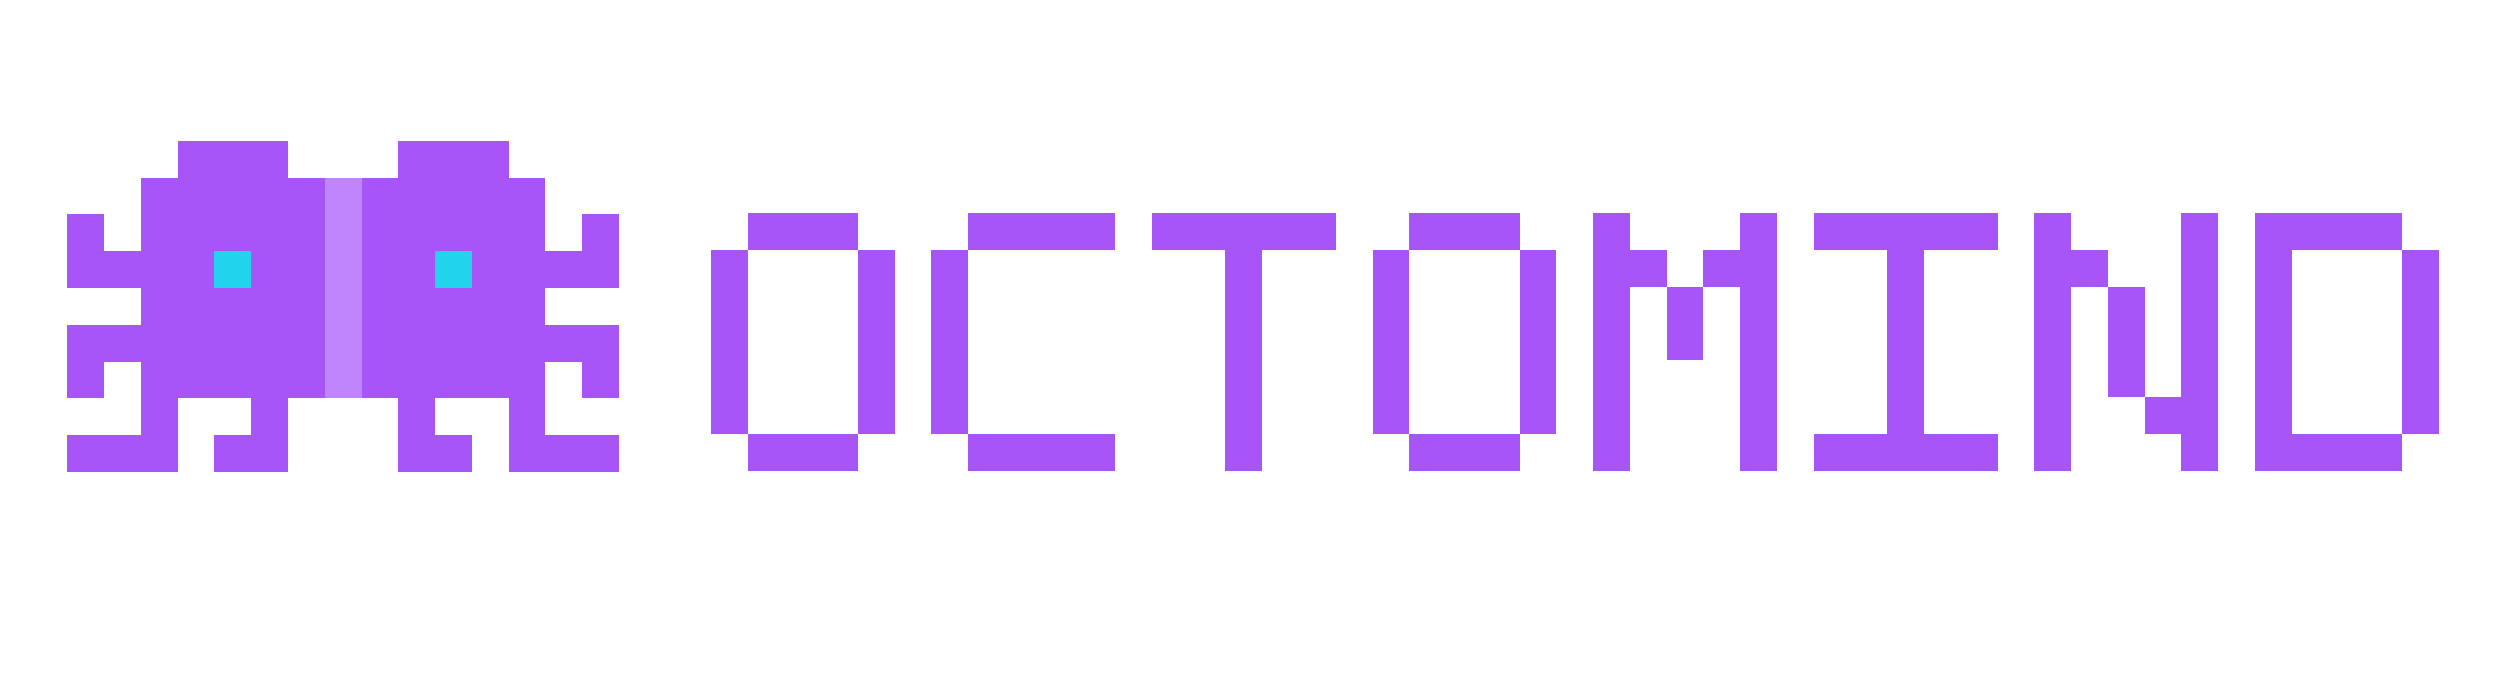
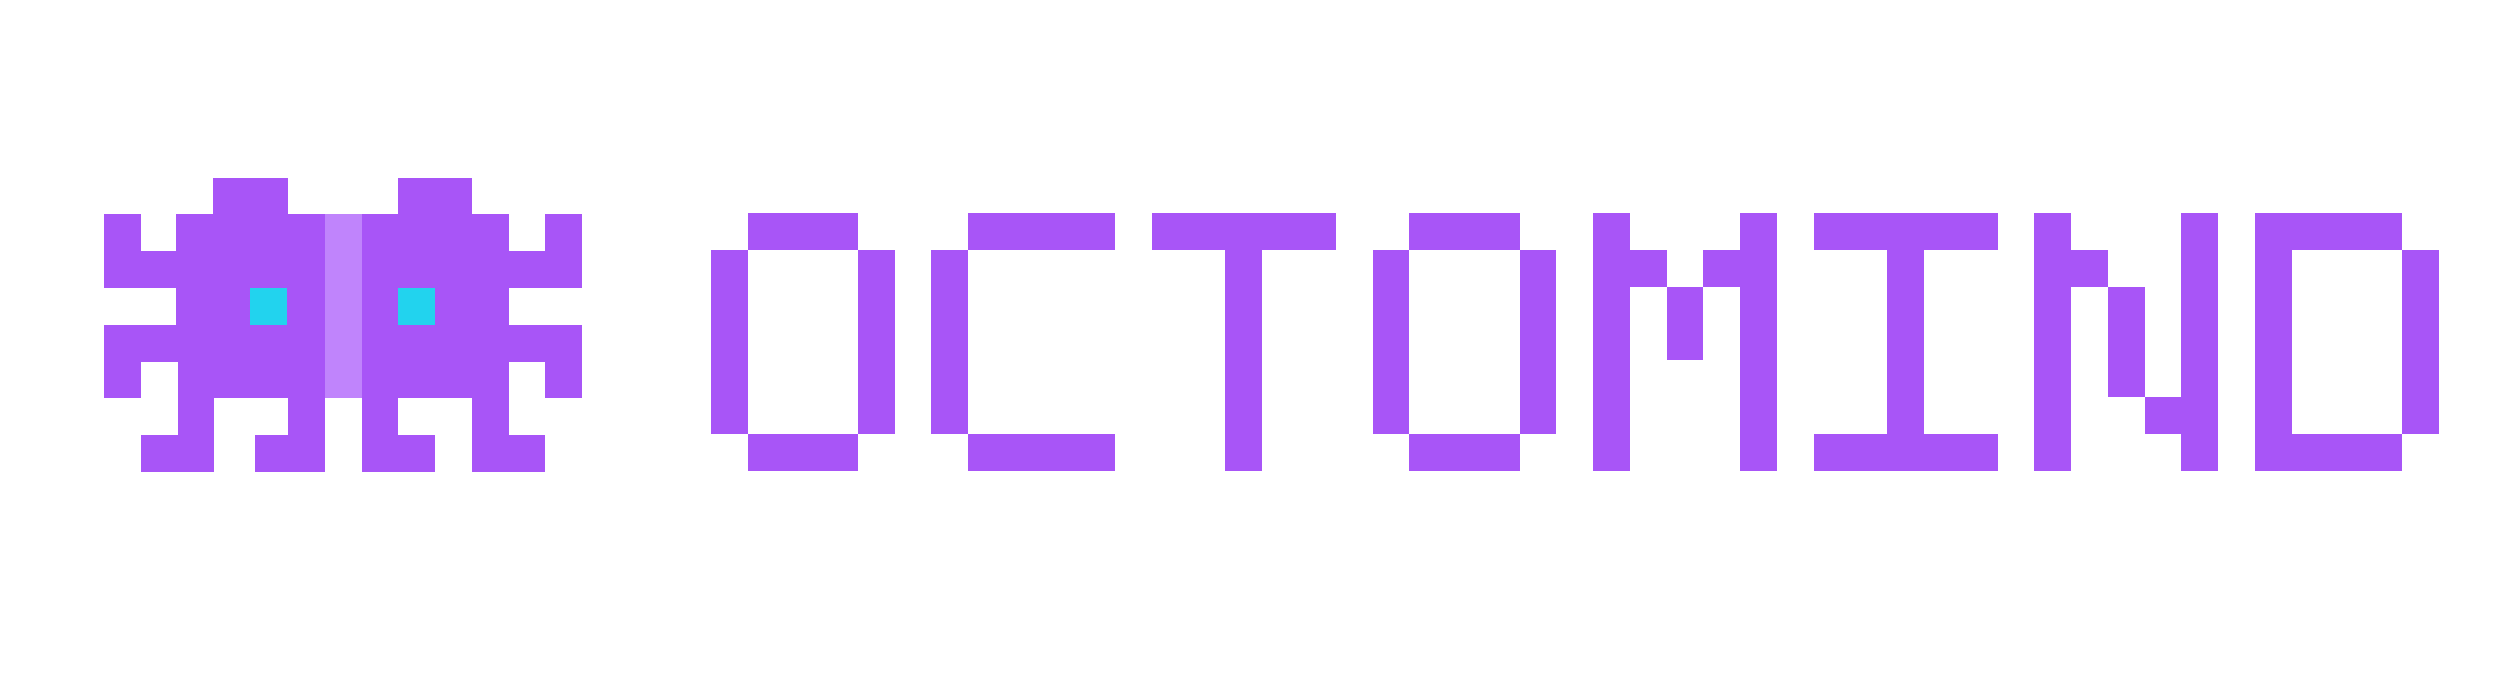
<svg xmlns="http://www.w3.org/2000/svg" viewBox="0 0 1020 280" width="1020" height="280" shape-rendering="crispEdges">
  <g transform="translate(20 20) scale(0.5)">
-     <path d="M45 255H15V285H45V255Z" fill="#A855F7" />
-     <path d="M45 135H15V165H45V135Z" fill="#A855F7" />
-     <path d="M135 75H105V105H135V75Z" fill="#C084FC" />
-     <path d="M315 75H285V105H315V75Z" fill="#C084FC" />
-     <path d="M195 75H105V105H195V75Z" fill="#A855F7" />
-     <path d="M375 75H285V105H375V75Z" fill="#A855F7" />
-     <path d="M405 105H75V135H405V105Z" fill="#A855F7" />
-     <path d="M405 135H75V165H405V135Z" fill="#A855F7" />
-     <path d="M465 165H15V195H465V165Z" fill="#A855F7" />
-     <path d="M405 195H75V225H405V195Z" fill="#A855F7" />
-     <path d="M465 225H15V255H465V225Z" fill="#A855F7" />
-     <path d="M405 255H75V285H405V255Z" fill="#A855F7" />
-     <path d="M105 285H75V345H105V285Z" fill="#A855F7" />
-     <path d="M75 315H15V345H75V315Z" fill="#A855F7" />
-     <path d="M405 285H375V345H405V285Z" fill="#A855F7" />
-     <path d="M465 315H405V345H465V315Z" fill="#A855F7" />
-     <path d="M345 315H315V345H345V315Z" fill="#A855F7" />
-     <path d="M465 255H435V285H465V255Z" fill="#A855F7" />
-     <path d="M165 315H135V345H165V315Z" fill="#A855F7" />
-     <path d="M195 285H165V345H195V285Z" fill="#A855F7" />
-     <path d="M315 285H285V345H315V285Z" fill="#A855F7" />
-     <path d="M255 105H225V285H255V105Z" fill="#C084FC" />
-     <path d="M165 165H135V195H165V165Z" fill="#22D3EE" />
-     <path d="M345 165H315V195H345V165Z" fill="#22D3EE" />
-     <path d="M465 135H435V165H465V135Z" fill="#A855F7" />
+     <path d="M75 255H45V285H75V255Z" fill="#A855F7" />
+     <path d="M75 135H45V165H75V135Z" fill="#A855F7" />
+     <path d="M195 105H134V135H195V105Z" fill="#A855F7" />
+     <path d="M345 105H285V135H345V105Z" fill="#A855F7" />
+     <path d="M375 135H104V165H375V135Z" fill="#A855F7" />
+     <path d="M435 165H45V195H435V165Z" fill="#A855F7" />
+     <path d="M375 195H104V225H375V195Z" fill="#A855F7" />
+     <path d="M435 225H45V255H435V225Z" fill="#A855F7" />
+     <path d="M375 255H105V285H375V255Z" fill="#A855F7" />
+     <path d="M135 285H105V345H135V285Z" fill="#A855F7" />
+     <path d="M105 315H75V345H105V315Z" fill="#A855F7" />
+     <path d="M375 285H345V345H375V285Z" fill="#A855F7" />
+     <path d="M405 315H375V345H405V315Z" fill="#A855F7" />
+     <path d="M315 315H285V345H315V315Z" fill="#A855F7" />
+     <path d="M435 255H405V285H435V255Z" fill="#A855F7" />
+     <path d="M198 315H168V345H198V315Z" fill="#A855F7" />
+     <path d="M225 285H195V345H225V285Z" fill="#A855F7" />
+     <path d="M285 285H255V345H285V285Z" fill="#A855F7" />
+     <path d="M255 135H225V285H255V135Z" fill="#C084FC" />
+     <path d="M194 195H164V225H194V195Z" fill="#22D3EE" />
+     <path d="M315 195H285V225H315V195Z" fill="#22D3EE" />
+     <path d="M435 135H405V165H435V135Z" fill="#A855F7" />
  </g>
  <g fill="#A855F7">
    <rect x="305" y="87" width="45" height="15" />
    <rect x="290" y="102" width="15" height="15" />
    <rect x="350" y="102" width="15" height="15" />
    <rect x="290" y="117" width="15" height="15" />
    <rect x="350" y="117" width="15" height="15" />
    <rect x="290" y="132" width="15" height="15" />
    <rect x="350" y="132" width="15" height="15" />
    <rect x="290" y="147" width="15" height="15" />
    <rect x="350" y="147" width="15" height="15" />
    <rect x="290" y="162" width="15" height="15" />
    <rect x="350" y="162" width="15" height="15" />
    <rect x="305" y="177" width="45" height="15" />
    <rect x="395" y="87" width="60" height="15" />
    <rect x="380" y="102" width="15" height="15" />
    <rect x="380" y="117" width="15" height="15" />
    <rect x="380" y="132" width="15" height="15" />
    <rect x="380" y="147" width="15" height="15" />
    <rect x="380" y="162" width="15" height="15" />
    <rect x="395" y="177" width="60" height="15" />
    <rect x="470" y="87" width="75" height="15" />
    <rect x="500" y="102" width="15" height="15" />
    <rect x="500" y="117" width="15" height="15" />
    <rect x="500" y="132" width="15" height="15" />
    <rect x="500" y="147" width="15" height="15" />
    <rect x="500" y="162" width="15" height="15" />
    <rect x="500" y="177" width="15" height="15" />
    <rect x="575" y="87" width="45" height="15" />
    <rect x="560" y="102" width="15" height="15" />
    <rect x="620" y="102" width="15" height="15" />
    <rect x="560" y="117" width="15" height="15" />
    <rect x="620" y="117" width="15" height="15" />
    <rect x="560" y="132" width="15" height="15" />
    <rect x="620" y="132" width="15" height="15" />
    <rect x="560" y="147" width="15" height="15" />
    <rect x="620" y="147" width="15" height="15" />
    <rect x="560" y="162" width="15" height="15" />
    <rect x="620" y="162" width="15" height="15" />
    <rect x="575" y="177" width="45" height="15" />
    <rect x="650" y="87" width="15" height="15" />
    <rect x="710" y="87" width="15" height="15" />
    <rect x="650" y="102" width="30" height="15" />
    <rect x="695" y="102" width="30" height="15" />
    <rect x="650" y="117" width="15" height="15" />
    <rect x="680" y="117" width="15" height="15" />
    <rect x="710" y="117" width="15" height="15" />
    <rect x="650" y="132" width="15" height="15" />
    <rect x="680" y="132" width="15" height="15" />
    <rect x="710" y="132" width="15" height="15" />
    <rect x="650" y="147" width="15" height="15" />
    <rect x="710" y="147" width="15" height="15" />
    <rect x="650" y="162" width="15" height="15" />
    <rect x="710" y="162" width="15" height="15" />
    <rect x="650" y="177" width="15" height="15" />
    <rect x="710" y="177" width="15" height="15" />
    <rect x="740" y="87" width="75" height="15" />
    <rect x="770" y="102" width="15" height="15" />
    <rect x="770" y="117" width="15" height="15" />
    <rect x="770" y="132" width="15" height="15" />
    <rect x="770" y="147" width="15" height="15" />
    <rect x="770" y="162" width="15" height="15" />
    <rect x="740" y="177" width="75" height="15" />
    <rect x="830" y="87" width="15" height="15" />
    <rect x="890" y="87" width="15" height="15" />
    <rect x="830" y="102" width="30" height="15" />
    <rect x="890" y="102" width="15" height="15" />
    <rect x="830" y="117" width="15" height="15" />
    <rect x="860" y="117" width="15" height="15" />
    <rect x="890" y="117" width="15" height="15" />
    <rect x="830" y="132" width="15" height="15" />
    <rect x="860" y="132" width="15" height="15" />
    <rect x="890" y="132" width="15" height="15" />
    <rect x="830" y="147" width="15" height="15" />
    <rect x="860" y="147" width="15" height="15" />
    <rect x="890" y="147" width="15" height="15" />
    <rect x="830" y="162" width="15" height="15" />
    <rect x="875" y="162" width="30" height="15" />
    <rect x="830" y="177" width="15" height="15" />
    <rect x="890" y="177" width="15" height="15" />
    <rect x="920" y="87" width="60" height="15" />
    <rect x="920" y="102" width="15" height="15" />
    <rect x="980" y="102" width="15" height="15" />
    <rect x="920" y="117" width="15" height="15" />
    <rect x="980" y="117" width="15" height="15" />
    <rect x="920" y="132" width="15" height="15" />
    <rect x="980" y="132" width="15" height="15" />
    <rect x="920" y="147" width="15" height="15" />
    <rect x="980" y="147" width="15" height="15" />
    <rect x="920" y="162" width="15" height="15" />
    <rect x="980" y="162" width="15" height="15" />
    <rect x="920" y="177" width="60" height="15" />
  </g>
</svg>
